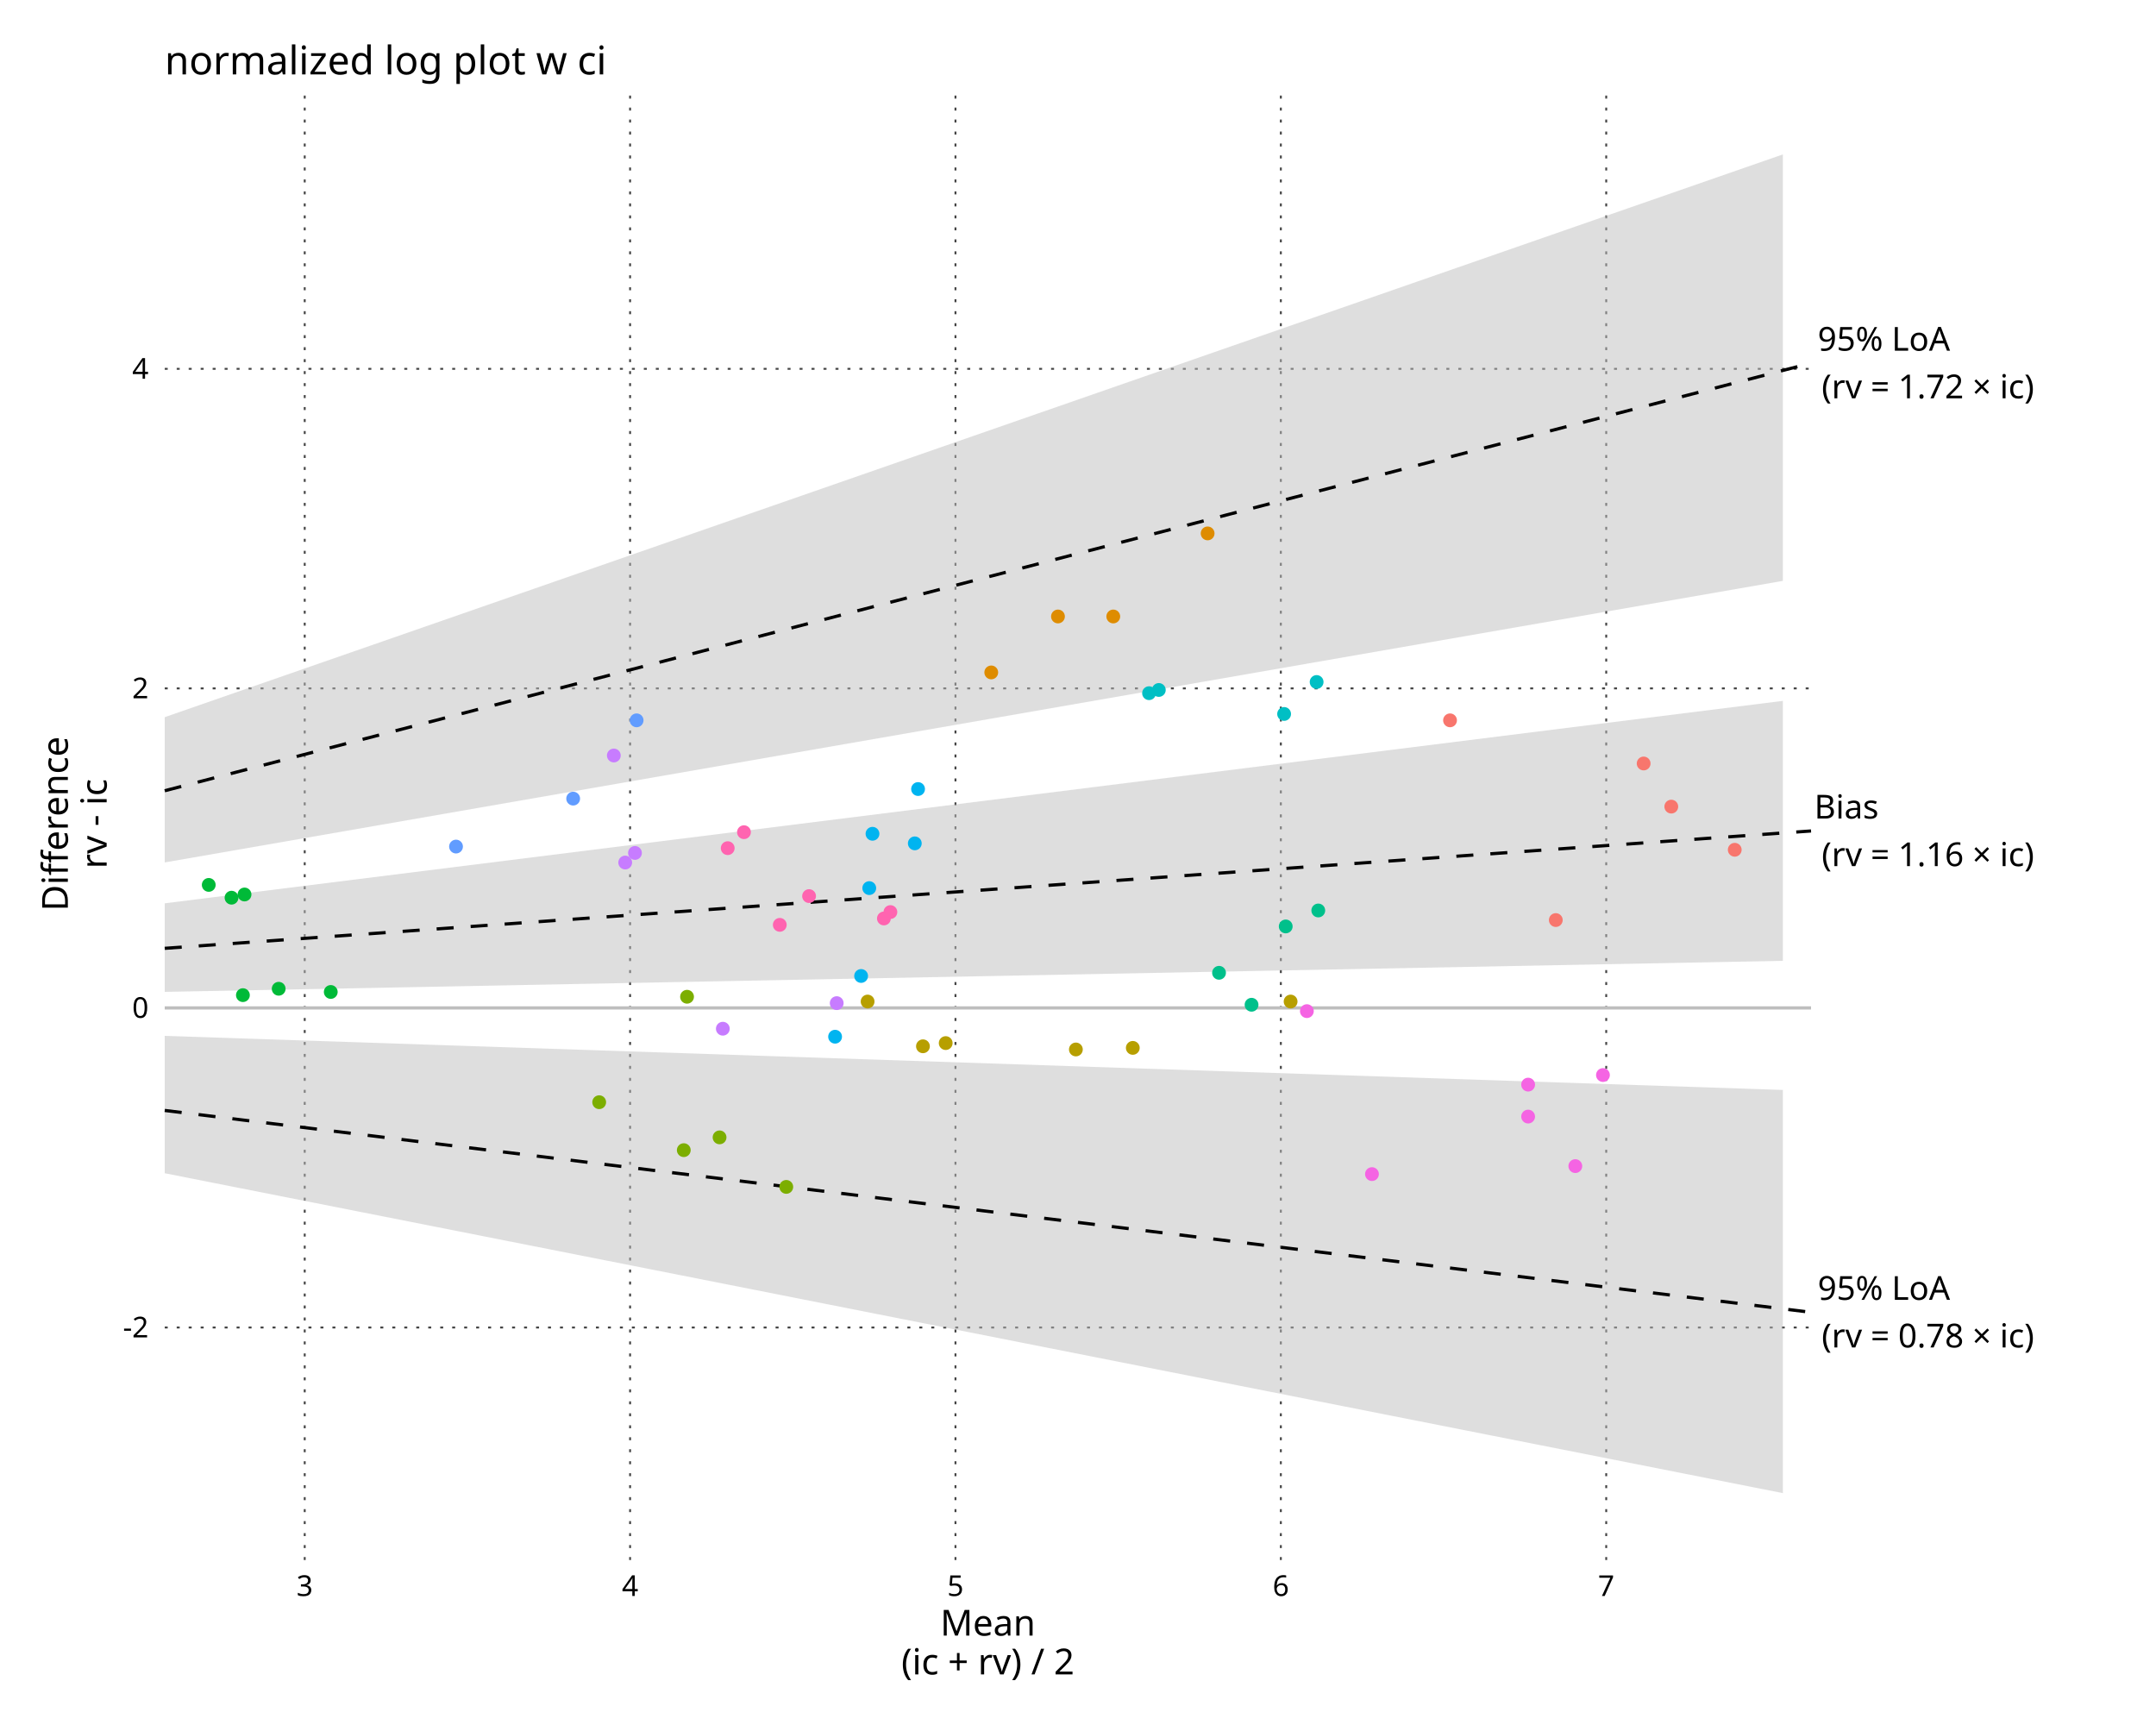
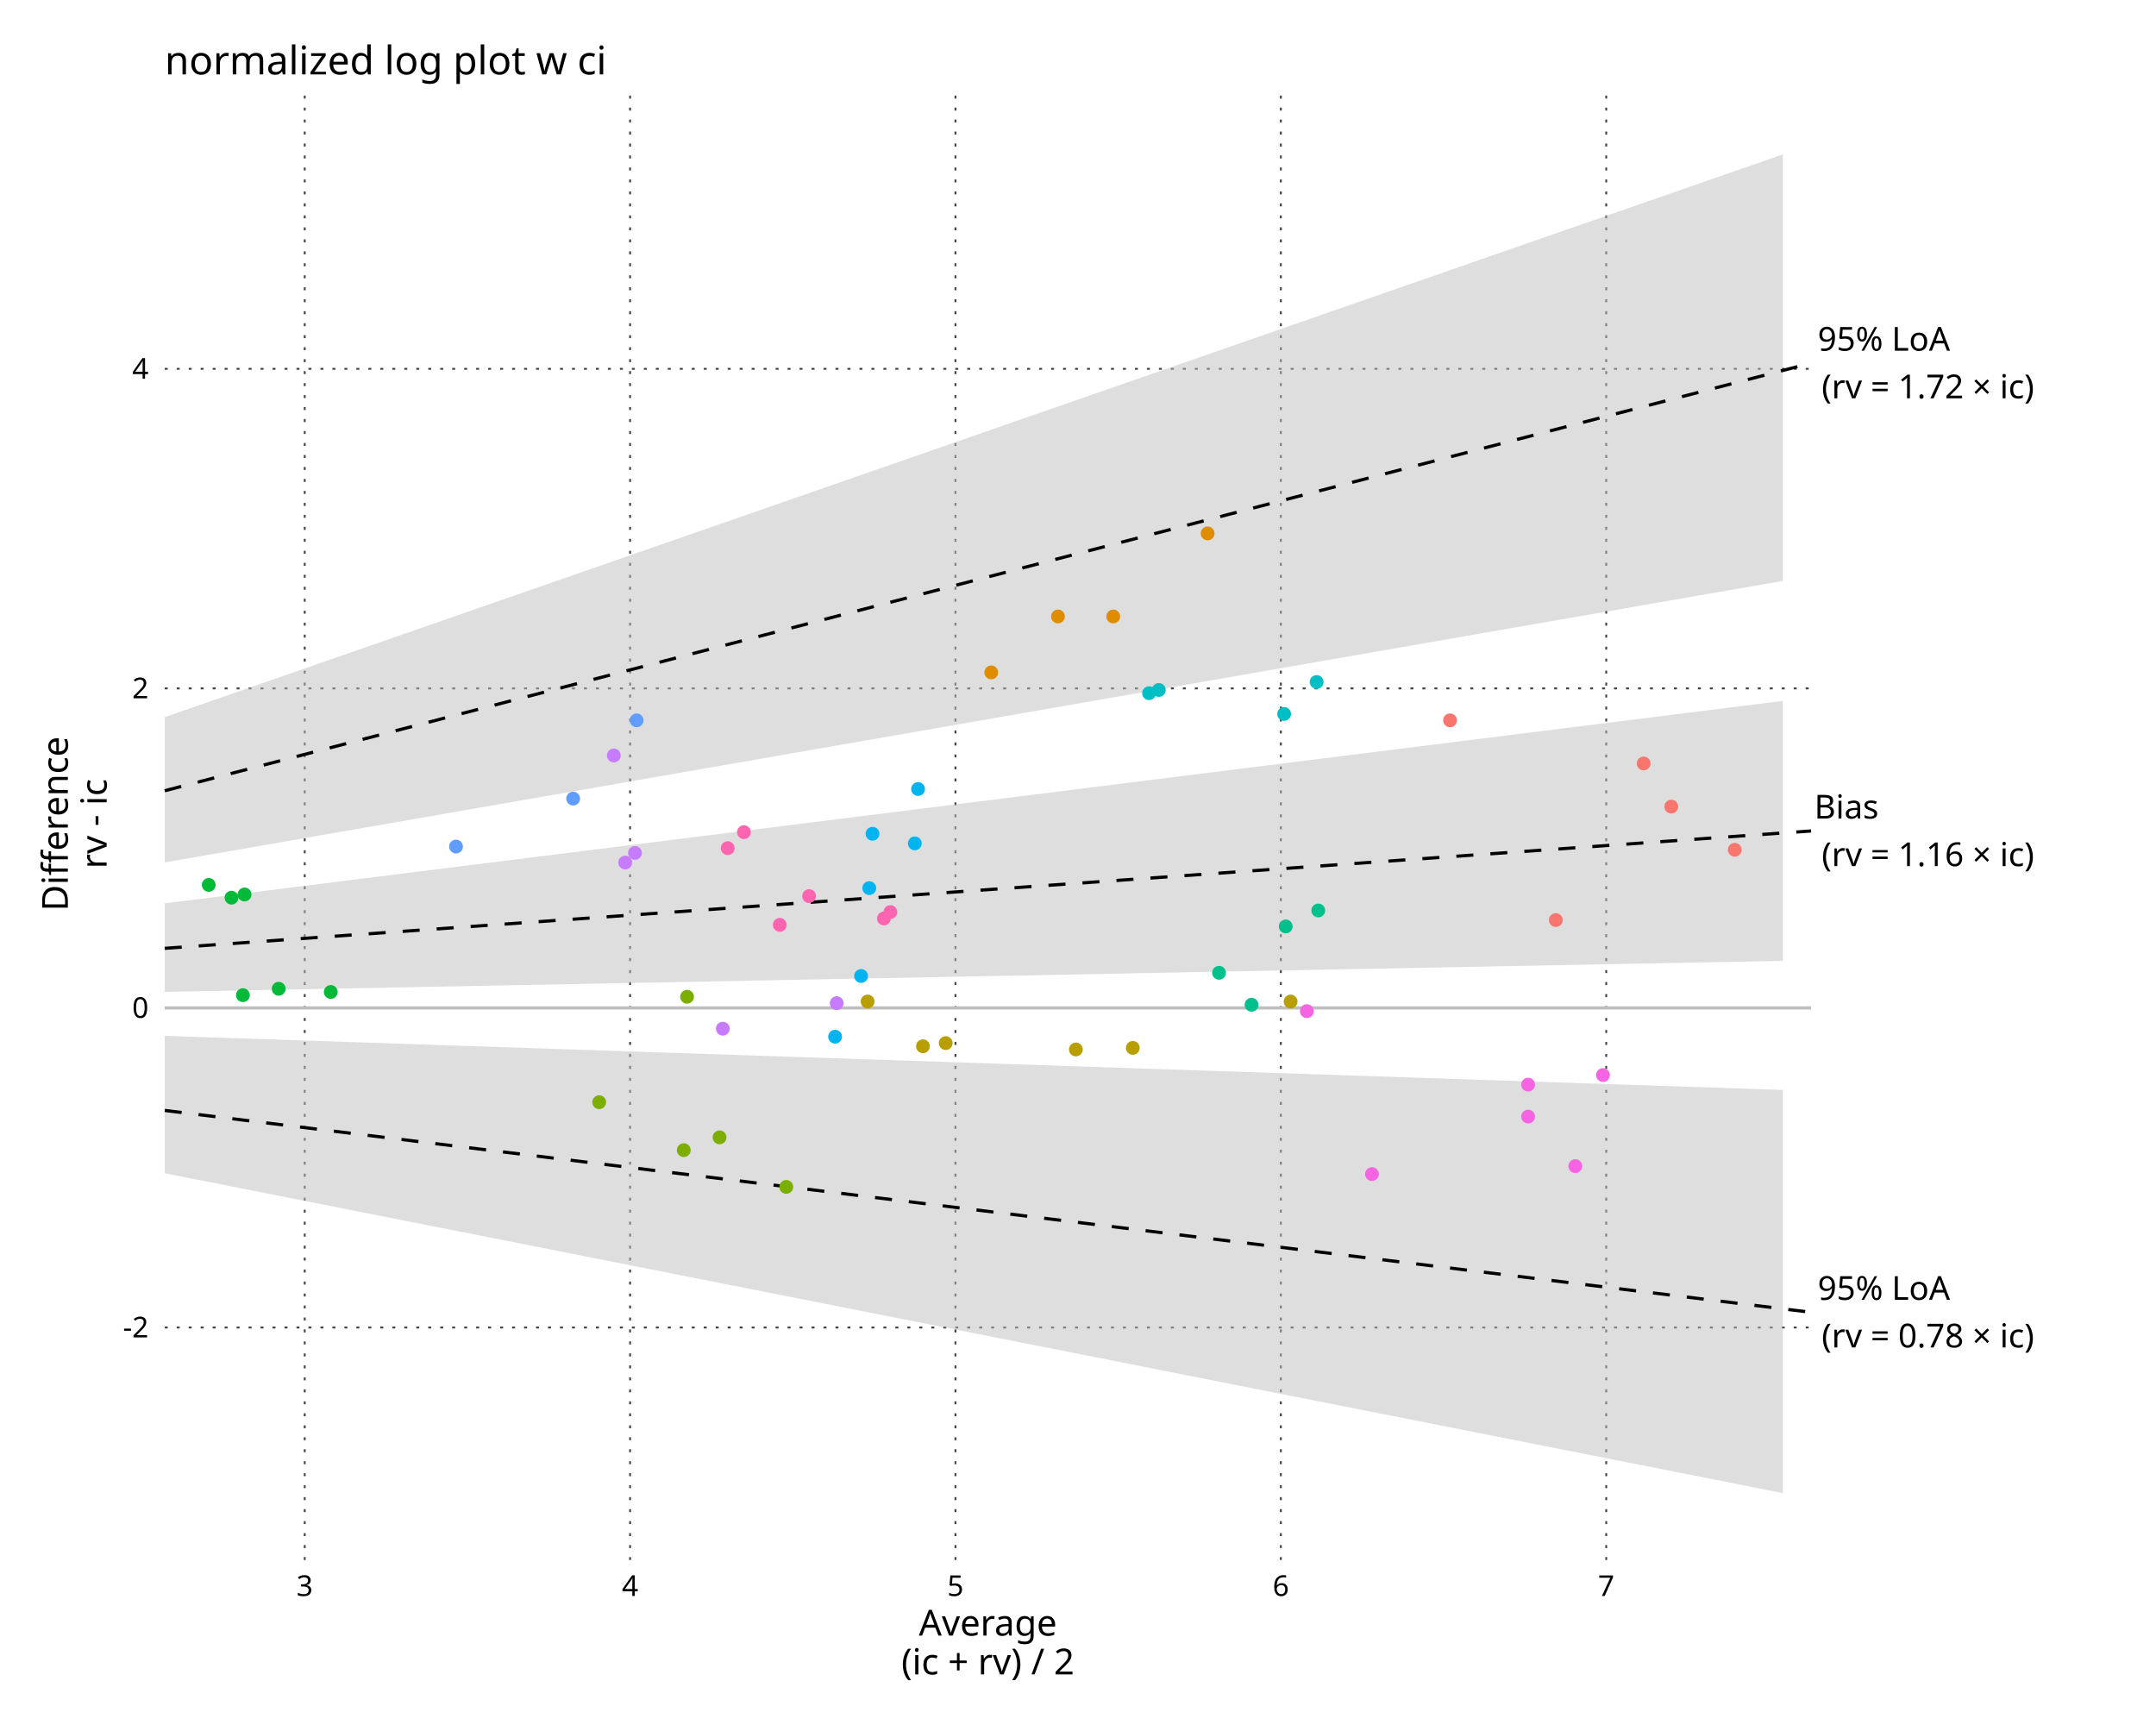
<svg xmlns="http://www.w3.org/2000/svg" class="svglite" data-engine-version="2.0" width="720.00pt" height="576.00pt" viewBox="0 0 720.00 576.00">
  <defs>
    <style type="text/css">
    .svglite line, .svglite polyline, .svglite polygon, .svglite path, .svglite rect, .svglite circle {
      fill: none;
      stroke: #000000;
      stroke-linecap: round;
      stroke-linejoin: round;
      stroke-miterlimit: 10.00;
    }
  </style>
  </defs>
  <rect width="100%" height="100%" style="stroke: none; fill: #FFFFFF;" />
  <defs>
    <clipPath id="cpMC4wMHw3MjAuMDB8MC4wMHw1NzYuMDA=">
      <rect x="0.00" y="0.00" width="720.00" height="576.00" />
    </clipPath>
  </defs>
  <g clip-path="url(#cpMC4wMHw3MjAuMDB8MC4wMHw1NzYuMDA=)">
    <polyline points="55.01,443.27 604.80,443.27 " style="stroke-width: 0.64; stroke: #454545; stroke-dasharray: 1.00,3.00; stroke-linecap: butt;" />
    <polyline points="55.01,336.56 604.80,336.56 " style="stroke-width: 0.64; stroke: #454545; stroke-dasharray: 1.00,3.00; stroke-linecap: butt;" />
    <polyline points="55.01,229.86 604.80,229.86 " style="stroke-width: 0.64; stroke: #454545; stroke-dasharray: 1.00,3.00; stroke-linecap: butt;" />
    <polyline points="55.01,123.16 604.80,123.16 " style="stroke-width: 0.64; stroke: #454545; stroke-dasharray: 1.00,3.00; stroke-linecap: butt;" />
    <polyline points="101.76,520.92 101.76,29.21 " style="stroke-width: 0.64; stroke: #454545; stroke-dasharray: 1.00,3.00; stroke-linecap: butt;" />
    <polyline points="210.42,520.92 210.42,29.21 " style="stroke-width: 0.64; stroke: #454545; stroke-dasharray: 1.00,3.00; stroke-linecap: butt;" />
    <polyline points="319.08,520.92 319.08,29.21 " style="stroke-width: 0.64; stroke: #454545; stroke-dasharray: 1.00,3.00; stroke-linecap: butt;" />
    <polyline points="427.74,520.92 427.74,29.21 " style="stroke-width: 0.64; stroke: #454545; stroke-dasharray: 1.00,3.00; stroke-linecap: butt;" />
    <polyline points="536.40,520.92 536.40,29.21 " style="stroke-width: 0.64; stroke: #454545; stroke-dasharray: 1.00,3.00; stroke-linecap: butt;" />
    <line x1="55.01" y1="336.56" x2="604.80" y2="336.56" style="stroke-width: 1.07; stroke: #BEBEBE; stroke-linecap: butt;" />
    <polygon points="55.01,301.63 595.39,234.03 595.39,320.83 55.01,331.20 " style="stroke-width: 0.00; stroke: none; stroke-linecap: butt; fill: #BEBEBE; fill-opacity: 0.50;" />
    <polyline points="55.01,301.63 595.39,234.03 " style="stroke-width: 1.07; stroke: none; stroke-linecap: butt;" />
    <polyline points="595.39,320.83 55.01,331.20 " style="stroke-width: 1.07; stroke: none; stroke-linecap: butt;" />
    <polygon points="55.01,345.89 595.39,363.95 595.39,498.57 55.01,391.76 " style="stroke-width: 0.00; stroke: none; stroke-linecap: butt; fill: #BEBEBE; fill-opacity: 0.50;" />
    <polyline points="55.01,345.89 595.39,363.95 " style="stroke-width: 1.07; stroke: none; stroke-linecap: butt;" />
    <polyline points="595.39,498.57 55.01,391.76 " style="stroke-width: 1.07; stroke: none; stroke-linecap: butt;" />
    <polygon points="55.01,239.47 595.39,51.56 595.39,193.96 55.01,287.98 " style="stroke-width: 0.00; stroke: none; stroke-linecap: butt; fill: #BEBEBE; fill-opacity: 0.50;" />
    <polyline points="55.01,239.47 595.39,51.56 " style="stroke-width: 1.07; stroke: none; stroke-linecap: butt;" />
    <polyline points="595.39,193.96 55.01,287.98 " style="stroke-width: 1.07; stroke: none; stroke-linecap: butt;" />
    <line x1="55.01" y1="316.66" x2="604.80" y2="277.47" style="stroke-width: 1.07; stroke-dasharray: 5.69,5.69; stroke-linecap: butt;" />
    <line x1="55.01" y1="370.79" x2="604.80" y2="438.19" style="stroke-width: 1.07; stroke-dasharray: 5.69,5.69; stroke-linecap: butt;" />
    <line x1="55.01" y1="264.04" x2="604.80" y2="121.25" style="stroke-width: 1.07; stroke-dasharray: 5.69,5.69; stroke-linecap: butt;" />
    <text x="605.87" y="273.32" style="font-size: 11.04px; font-family: sans;" textLength="21.48px" lengthAdjust="spacingAndGlyphs">Bias</text>
    <text x="608.36" y="289.22" style="font-size: 11.04px; font-family: sans;" textLength="71.19px" lengthAdjust="spacingAndGlyphs">(rv = 1.16 × ic)</text>
    <text x="607.04" y="434.04" style="font-size: 11.04px; font-family: sans;" textLength="44.81px" lengthAdjust="spacingAndGlyphs">95% LoA</text>
    <text x="608.36" y="449.93" style="font-size: 11.04px; font-family: sans;" textLength="71.19px" lengthAdjust="spacingAndGlyphs">(rv = 0.78 × ic)</text>
    <text x="607.04" y="117.10" style="font-size: 11.04px; font-family: sans;" textLength="44.81px" lengthAdjust="spacingAndGlyphs">95% LoA</text>
    <text x="608.36" y="133.00" style="font-size: 11.04px; font-family: sans;" textLength="71.19px" lengthAdjust="spacingAndGlyphs">(rv = 1.72 × ic)</text>
    <circle cx="558.13" cy="269.34" r="1.95" style="stroke-width: 0.71; stroke: #F8766D; fill: #F8766D;" />
    <circle cx="484.24" cy="240.53" r="1.95" style="stroke-width: 0.71; stroke: #F8766D; fill: #F8766D;" />
    <circle cx="579.32" cy="283.75" r="1.95" style="stroke-width: 0.71; stroke: #F8766D; fill: #F8766D;" />
    <circle cx="519.56" cy="307.22" r="1.95" style="stroke-width: 0.71; stroke: #F8766D; fill: #F8766D;" />
    <circle cx="548.90" cy="254.94" r="1.95" style="stroke-width: 0.71; stroke: #F8766D; fill: #F8766D;" />
    <circle cx="331.03" cy="224.53" r="1.95" style="stroke-width: 0.71; stroke: #DE8C00; fill: #DE8C00;" />
    <circle cx="403.29" cy="178.11" r="1.95" style="stroke-width: 0.71; stroke: #DE8C00; fill: #DE8C00;" />
    <circle cx="371.78" cy="205.85" r="1.95" style="stroke-width: 0.71; stroke: #DE8C00; fill: #DE8C00;" />
    <circle cx="353.31" cy="205.85" r="1.95" style="stroke-width: 0.71; stroke: #DE8C00; fill: #DE8C00;" />
    <circle cx="289.74" cy="334.43" r="1.95" style="stroke-width: 0.71; stroke: #B79F00; fill: #B79F00;" />
    <circle cx="359.29" cy="350.43" r="1.95" style="stroke-width: 0.71; stroke: #B79F00; fill: #B79F00;" />
    <circle cx="315.82" cy="348.30" r="1.95" style="stroke-width: 0.71; stroke: #B79F00; fill: #B79F00;" />
    <circle cx="308.22" cy="349.37" r="1.95" style="stroke-width: 0.71; stroke: #B79F00; fill: #B79F00;" />
    <circle cx="431.00" cy="334.43" r="1.95" style="stroke-width: 0.71; stroke: #B79F00; fill: #B79F00;" />
    <circle cx="378.30" cy="349.90" r="1.95" style="stroke-width: 0.71; stroke: #B79F00; fill: #B79F00;" />
    <circle cx="229.44" cy="332.83" r="1.95" style="stroke-width: 0.71; stroke: #7CAE00; fill: #7CAE00;" />
    <circle cx="200.10" cy="368.04" r="1.95" style="stroke-width: 0.71; stroke: #7CAE00; fill: #7CAE00;" />
    <circle cx="228.35" cy="384.05" r="1.95" style="stroke-width: 0.71; stroke: #7CAE00; fill: #7CAE00;" />
    <circle cx="240.30" cy="379.78" r="1.95" style="stroke-width: 0.71; stroke: #7CAE00; fill: #7CAE00;" />
    <circle cx="262.58" cy="396.32" r="1.95" style="stroke-width: 0.71; stroke: #7CAE00; fill: #7CAE00;" />
    <circle cx="110.46" cy="331.23" r="1.95" style="stroke-width: 0.71; stroke: #00BA38; fill: #00BA38;" />
    <circle cx="93.07" cy="330.16" r="1.95" style="stroke-width: 0.71; stroke: #00BA38; fill: #00BA38;" />
    <circle cx="81.12" cy="332.29" r="1.95" style="stroke-width: 0.71; stroke: #00BA38; fill: #00BA38;" />
    <circle cx="81.66" cy="298.68" r="1.95" style="stroke-width: 0.71; stroke: #00BA38; fill: #00BA38;" />
    <circle cx="69.71" cy="295.48" r="1.95" style="stroke-width: 0.71; stroke: #00BA38; fill: #00BA38;" />
    <circle cx="77.32" cy="299.75" r="1.95" style="stroke-width: 0.71; stroke: #00BA38; fill: #00BA38;" />
    <circle cx="417.96" cy="335.50" r="1.95" style="stroke-width: 0.71; stroke: #00C08B; fill: #00C08B;" />
    <circle cx="440.24" cy="304.02" r="1.95" style="stroke-width: 0.71; stroke: #00C08B; fill: #00C08B;" />
    <circle cx="407.10" cy="324.83" r="1.95" style="stroke-width: 0.71; stroke: #00C08B; fill: #00C08B;" />
    <circle cx="429.37" cy="309.35" r="1.95" style="stroke-width: 0.71; stroke: #00C08B; fill: #00C08B;" />
    <circle cx="439.69" cy="227.73" r="1.95" style="stroke-width: 0.71; stroke: #00BFC4; fill: #00BFC4;" />
    <circle cx="386.99" cy="230.39" r="1.95" style="stroke-width: 0.71; stroke: #00BFC4; fill: #00BFC4;" />
    <circle cx="383.73" cy="231.46" r="1.95" style="stroke-width: 0.71; stroke: #00BFC4; fill: #00BFC4;" />
    <circle cx="428.83" cy="238.40" r="1.95" style="stroke-width: 0.71; stroke: #00BFC4; fill: #00BFC4;" />
    <circle cx="278.88" cy="346.17" r="1.95" style="stroke-width: 0.71; stroke: #00B4F0; fill: #00B4F0;" />
    <circle cx="287.57" cy="325.89" r="1.95" style="stroke-width: 0.71; stroke: #00B4F0; fill: #00B4F0;" />
    <circle cx="290.29" cy="296.55" r="1.95" style="stroke-width: 0.71; stroke: #00B4F0; fill: #00B4F0;" />
    <circle cx="291.37" cy="278.41" r="1.95" style="stroke-width: 0.71; stroke: #00B4F0; fill: #00B4F0;" />
    <circle cx="305.50" cy="281.61" r="1.95" style="stroke-width: 0.71; stroke: #00B4F0; fill: #00B4F0;" />
    <circle cx="306.59" cy="263.47" r="1.95" style="stroke-width: 0.71; stroke: #00B4F0; fill: #00B4F0;" />
    <circle cx="191.41" cy="266.67" r="1.95" style="stroke-width: 0.71; stroke: #619CFF; fill: #619CFF;" />
    <circle cx="212.60" cy="240.53" r="1.95" style="stroke-width: 0.71; stroke: #619CFF; fill: #619CFF;" />
    <circle cx="152.29" cy="282.68" r="1.95" style="stroke-width: 0.71; stroke: #619CFF; fill: #619CFF;" />
    <circle cx="241.39" cy="343.50" r="1.95" style="stroke-width: 0.71; stroke: #C77CFF; fill: #C77CFF;" />
    <circle cx="279.42" cy="334.96" r="1.95" style="stroke-width: 0.71; stroke: #C77CFF; fill: #C77CFF;" />
    <circle cx="204.99" cy="252.27" r="1.95" style="stroke-width: 0.71; stroke: #C77CFF; fill: #C77CFF;" />
    <circle cx="208.79" cy="288.01" r="1.95" style="stroke-width: 0.71; stroke: #C77CFF; fill: #C77CFF;" />
    <circle cx="212.05" cy="284.81" r="1.95" style="stroke-width: 0.71; stroke: #C77CFF; fill: #C77CFF;" />
    <circle cx="535.31" cy="358.97" r="1.95" style="stroke-width: 0.71; stroke: #F564E3; fill: #F564E3;" />
    <circle cx="436.43" cy="337.63" r="1.95" style="stroke-width: 0.71; stroke: #F564E3; fill: #F564E3;" />
    <circle cx="510.32" cy="362.17" r="1.95" style="stroke-width: 0.71; stroke: #F564E3; fill: #F564E3;" />
    <circle cx="510.32" cy="372.84" r="1.95" style="stroke-width: 0.71; stroke: #F564E3; fill: #F564E3;" />
    <circle cx="526.08" cy="389.38" r="1.95" style="stroke-width: 0.71; stroke: #F564E3; fill: #F564E3;" />
    <circle cx="458.17" cy="392.05" r="1.95" style="stroke-width: 0.71; stroke: #F564E3; fill: #F564E3;" />
    <circle cx="295.18" cy="306.69" r="1.95" style="stroke-width: 0.71; stroke: #FF64B0; fill: #FF64B0;" />
    <circle cx="260.41" cy="308.82" r="1.95" style="stroke-width: 0.71; stroke: #FF64B0; fill: #FF64B0;" />
    <circle cx="248.45" cy="277.88" r="1.95" style="stroke-width: 0.71; stroke: #FF64B0; fill: #FF64B0;" />
    <circle cx="243.02" cy="283.21" r="1.95" style="stroke-width: 0.71; stroke: #FF64B0; fill: #FF64B0;" />
    <circle cx="270.19" cy="299.22" r="1.95" style="stroke-width: 0.71; stroke: #FF64B0; fill: #FF64B0;" />
    <circle cx="297.35" cy="304.55" r="1.95" style="stroke-width: 0.71; stroke: #FF64B0; fill: #FF64B0;" />
    <text x="49.63" y="446.57" text-anchor="end" style="font-size: 9.60px; font-family: sans;" textLength="8.54px" lengthAdjust="spacingAndGlyphs">-2</text>
    <text x="49.63" y="339.87" text-anchor="end" style="font-size: 9.60px; font-family: sans;" textLength="5.34px" lengthAdjust="spacingAndGlyphs">0</text>
    <text x="49.63" y="233.16" text-anchor="end" style="font-size: 9.60px; font-family: sans;" textLength="5.34px" lengthAdjust="spacingAndGlyphs">2</text>
    <text x="49.63" y="126.46" text-anchor="end" style="font-size: 9.60px; font-family: sans;" textLength="5.34px" lengthAdjust="spacingAndGlyphs">4</text>
    <text x="101.76" y="532.91" text-anchor="middle" style="font-size: 9.60px; font-family: sans;" textLength="5.34px" lengthAdjust="spacingAndGlyphs">3</text>
    <text x="210.42" y="532.91" text-anchor="middle" style="font-size: 9.60px; font-family: sans;" textLength="5.34px" lengthAdjust="spacingAndGlyphs">4</text>
    <text x="319.08" y="532.91" text-anchor="middle" style="font-size: 9.60px; font-family: sans;" textLength="5.34px" lengthAdjust="spacingAndGlyphs">5</text>
    <text x="427.74" y="532.91" text-anchor="middle" style="font-size: 9.60px; font-family: sans;" textLength="5.34px" lengthAdjust="spacingAndGlyphs">6</text>
    <text x="536.40" y="532.91" text-anchor="middle" style="font-size: 9.60px; font-family: sans;" textLength="5.34px" lengthAdjust="spacingAndGlyphs">7</text>
-     <text x="329.91" y="546.15" text-anchor="middle" style="font-size: 12.00px; font-family: sans;" textLength="30.02px" lengthAdjust="spacingAndGlyphs">Mean</text>
+     <text x="329.91" y="546.15" text-anchor="middle" style="font-size: 12.00px; font-family: sans;" textLength="44.70px" lengthAdjust="spacingAndGlyphs">Average</text>
    <text x="329.91" y="559.11" text-anchor="middle" style="font-size: 12.00px; font-family: sans;" textLength="57.02px" lengthAdjust="spacingAndGlyphs">(ic + rv) / 2</text>
    <text transform="translate(22.66,275.07) rotate(-90)" text-anchor="middle" style="font-size: 12.00px; font-family: sans;" textLength="54.70px" lengthAdjust="spacingAndGlyphs">Difference</text>
    <text transform="translate(35.62,275.07) rotate(-90)" text-anchor="middle" style="font-size: 12.00px; font-family: sans;" textLength="29.33px" lengthAdjust="spacingAndGlyphs">rv - ic</text>
    <text x="55.01" y="24.85" style="font-size: 13.20px; font-family: sans;" textLength="137.21px" lengthAdjust="spacingAndGlyphs">normalized log plot w ci</text>
  </g>
</svg>
